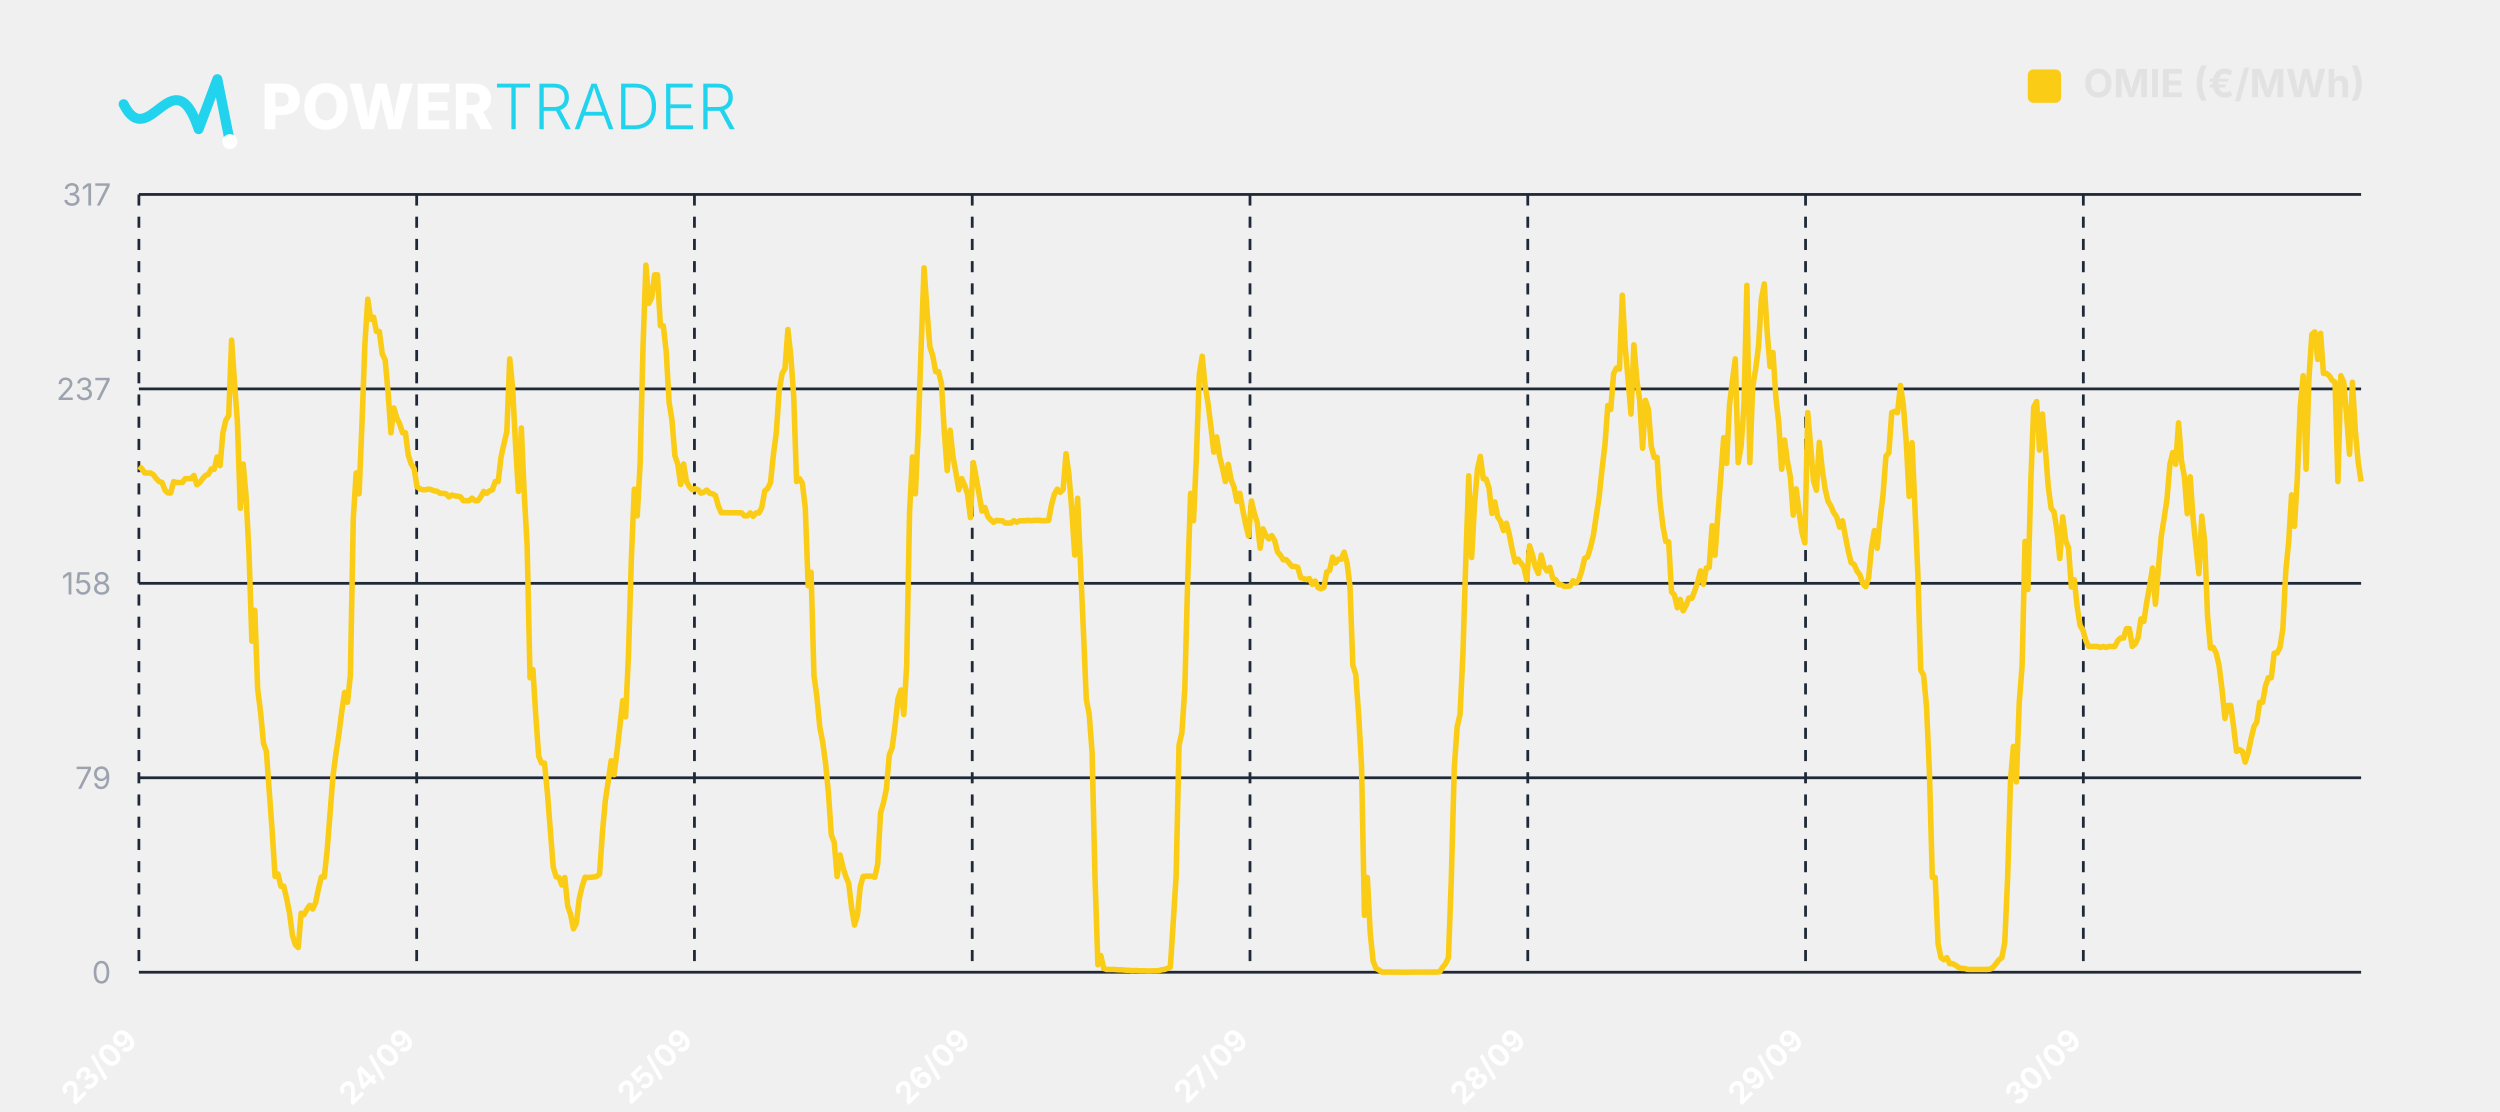
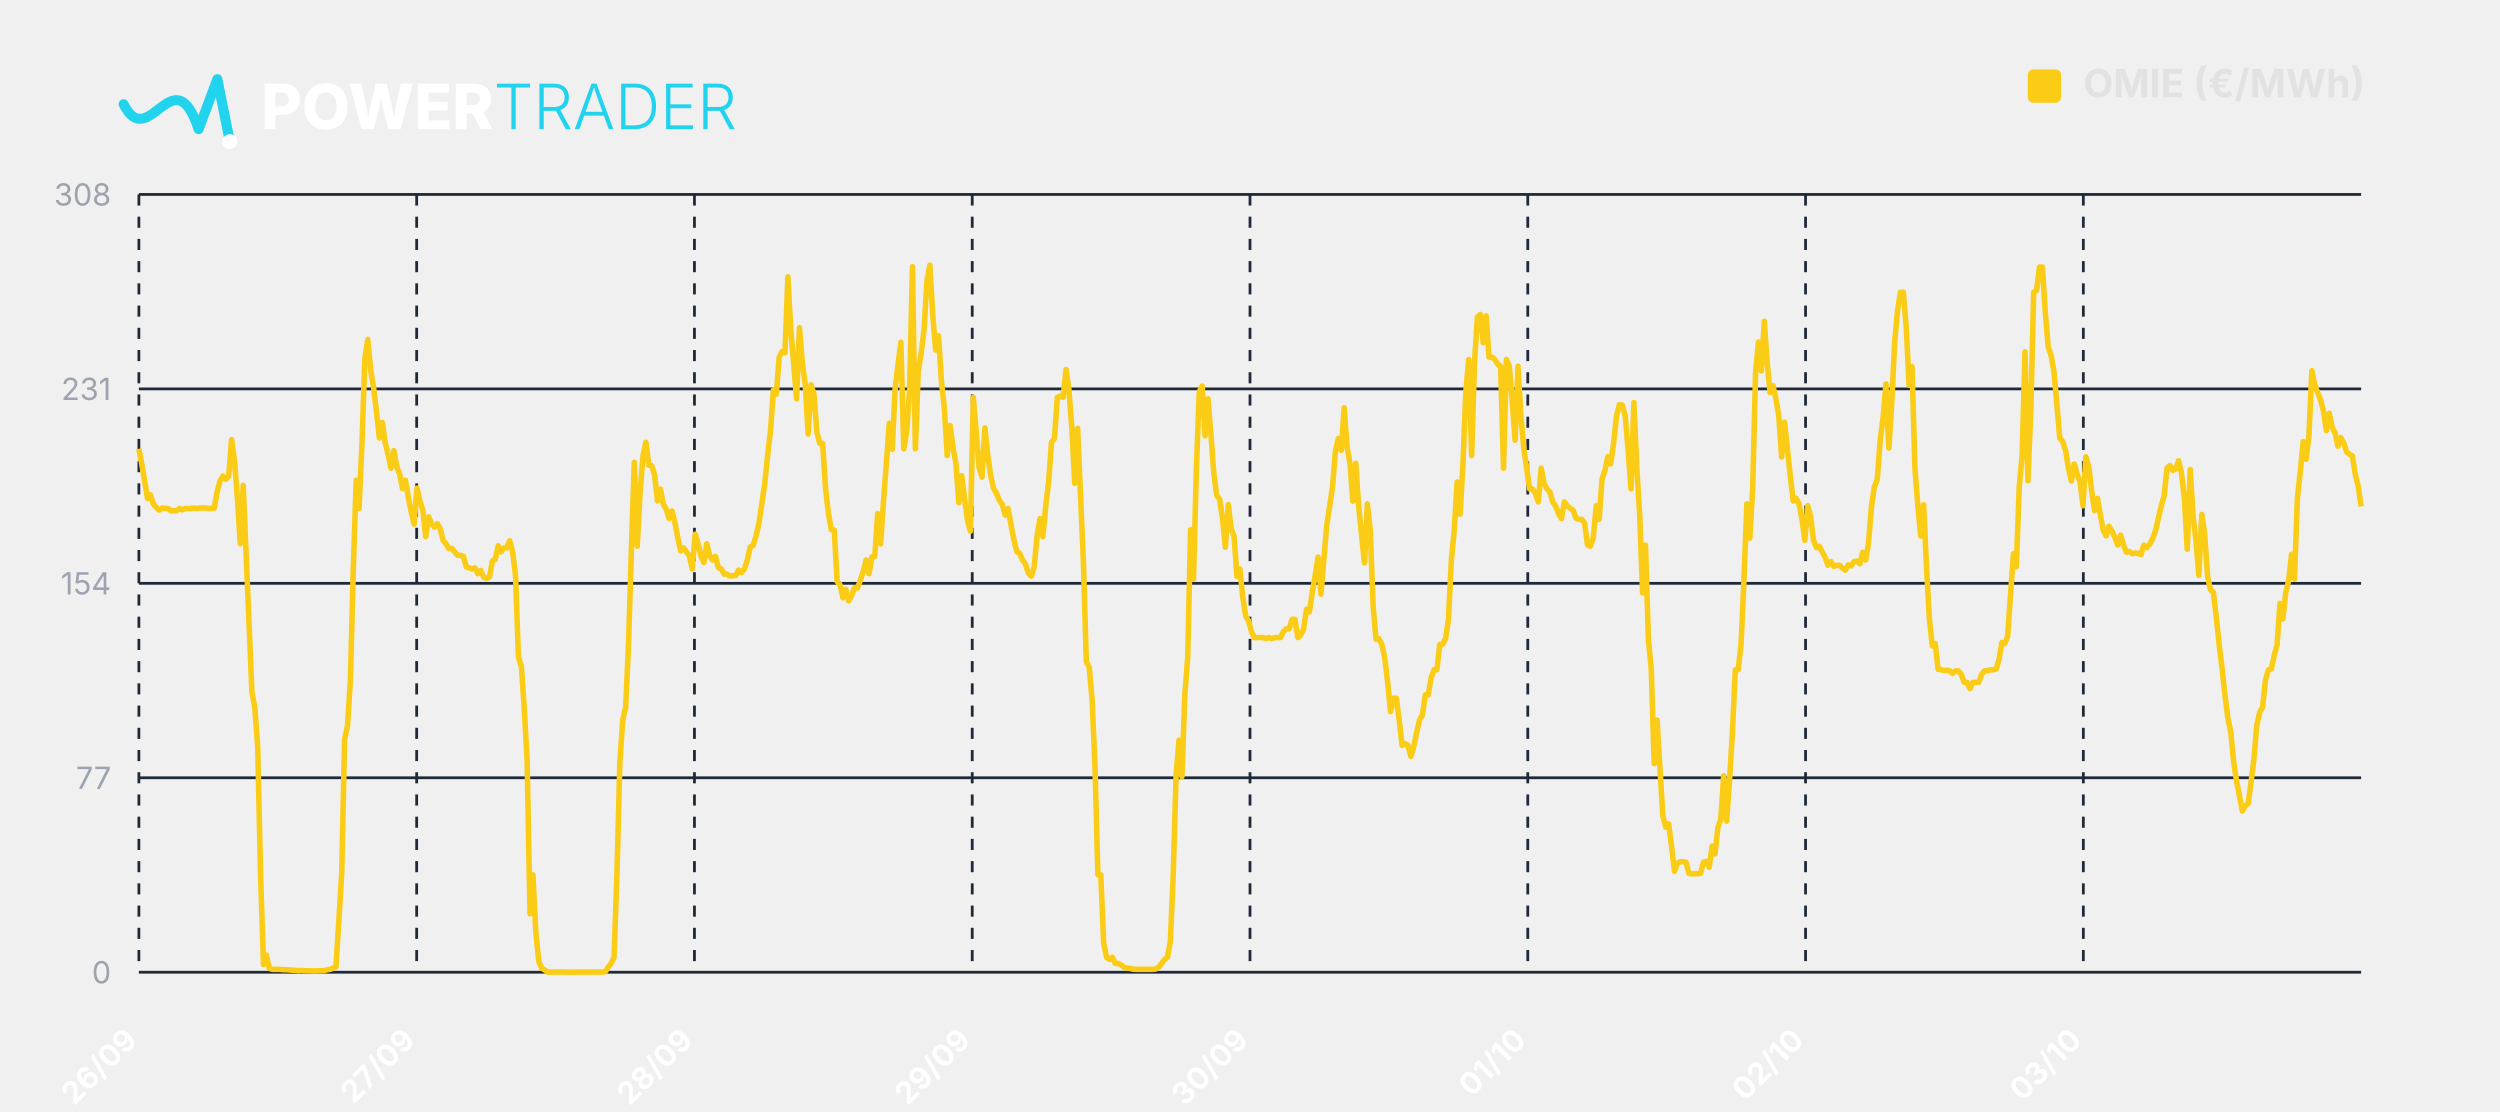
<svg xmlns="http://www.w3.org/2000/svg" viewBox="0 0 900 400" style="font-family: 'Inter', sans-serif; background: #0b0f19;">
  <g transform="translate(40, 15) scale(0.45)">
    <path d="M10 50 C30 90 50 10 70 70 L85 30 L95 80" stroke="#22d3ee" stroke-width="8" stroke-linecap="round" stroke-linejoin="round" fill="none" />
    <circle cx="95" cy="80" r="6" fill="#ffffff" />
    <text x="120" y="70" font-family="'Inter', sans-serif" font-weight="800" font-size="50" fill="#ffffff">POWER<tspan fill="#22d3ee" font-weight="300">TRADER</tspan>
    </text>
  </g>
  <rect x="730" y="25" width="12" height="12" fill="#facc15" rx="2" />
  <text x="750" y="35" font-size="14" font-weight="bold" fill="#e2e2e2">OMIE (€/MWh)</text>
  <line x1="50" y1="350.0" x2="850" y2="350.0" stroke="#1f2937" stroke-width="1" />
  <text x="40" y="354.0" text-anchor="end" font-size="11" fill="#9ca3af">0</text>
  <line x1="50" y1="280.0" x2="850" y2="280.0" stroke="#1f2937" stroke-width="1" />
-   <text x="40" y="284.0" text-anchor="end" font-size="11" fill="#9ca3af">79</text>
+   <text x="40" y="284.0" text-anchor="end" font-size="11" fill="#9ca3af">77</text>
  <line x1="50" y1="210.0" x2="850" y2="210.0" stroke="#1f2937" stroke-width="1" />
-   <text x="40" y="214.0" text-anchor="end" font-size="11" fill="#9ca3af">158</text>
+   <text x="40" y="214.0" text-anchor="end" font-size="11" fill="#9ca3af">154</text>
  <line x1="50" y1="140.0" x2="850" y2="140.0" stroke="#1f2937" stroke-width="1" />
-   <text x="40" y="144.0" text-anchor="end" font-size="11" fill="#9ca3af">237</text>
+   <text x="40" y="144.0" text-anchor="end" font-size="11" fill="#9ca3af">231</text>
  <line x1="50" y1="70.0" x2="850" y2="70.0" stroke="#1f2937" stroke-width="1" />
-   <text x="40" y="74.0" text-anchor="end" font-size="11" fill="#9ca3af">317</text>
+   <text x="40" y="74.0" text-anchor="end" font-size="11" fill="#9ca3af">308</text>
  <line x1="50.0" y1="70" x2="50.0" y2="350" stroke="#1f2937" stroke-width="1" stroke-dasharray="4,4" />
-   <text x="50.0" y="375" text-anchor="end" transform="rotate(-45, 50.0, 375)" font-size="11" font-weight="bold" fill="#ffffff">23/09</text>
+   <text x="50.0" y="375" text-anchor="end" transform="rotate(-45, 50.0, 375)" font-size="11" font-weight="bold" fill="#ffffff">26/09</text>
  <line x1="150.0" y1="70" x2="150.0" y2="350" stroke="#1f2937" stroke-width="1" stroke-dasharray="4,4" />
-   <text x="150.0" y="375" text-anchor="end" transform="rotate(-45, 150.0, 375)" font-size="11" font-weight="bold" fill="#ffffff">24/09</text>
+   <text x="150.0" y="375" text-anchor="end" transform="rotate(-45, 150.0, 375)" font-size="11" font-weight="bold" fill="#ffffff">27/09</text>
  <line x1="250.0" y1="70" x2="250.0" y2="350" stroke="#1f2937" stroke-width="1" stroke-dasharray="4,4" />
-   <text x="250.0" y="375" text-anchor="end" transform="rotate(-45, 250.0, 375)" font-size="11" font-weight="bold" fill="#ffffff">25/09</text>
+   <text x="250.0" y="375" text-anchor="end" transform="rotate(-45, 250.0, 375)" font-size="11" font-weight="bold" fill="#ffffff">28/09</text>
  <line x1="350.0" y1="70" x2="350.0" y2="350" stroke="#1f2937" stroke-width="1" stroke-dasharray="4,4" />
-   <text x="350.0" y="375" text-anchor="end" transform="rotate(-45, 350.0, 375)" font-size="11" font-weight="bold" fill="#ffffff">26/09</text>
+   <text x="350.0" y="375" text-anchor="end" transform="rotate(-45, 350.0, 375)" font-size="11" font-weight="bold" fill="#ffffff">29/09</text>
  <line x1="450.0" y1="70" x2="450.0" y2="350" stroke="#1f2937" stroke-width="1" stroke-dasharray="4,4" />
-   <text x="450.0" y="375" text-anchor="end" transform="rotate(-45, 450.0, 375)" font-size="11" font-weight="bold" fill="#ffffff">27/09</text>
+   <text x="450.0" y="375" text-anchor="end" transform="rotate(-45, 450.0, 375)" font-size="11" font-weight="bold" fill="#ffffff">30/09</text>
  <line x1="550.0" y1="70" x2="550.0" y2="350" stroke="#1f2937" stroke-width="1" stroke-dasharray="4,4" />
-   <text x="550.0" y="375" text-anchor="end" transform="rotate(-45, 550.0, 375)" font-size="11" font-weight="bold" fill="#ffffff">28/09</text>
+   <text x="550.0" y="375" text-anchor="end" transform="rotate(-45, 550.0, 375)" font-size="11" font-weight="bold" fill="#ffffff">01/10</text>
  <line x1="650.0" y1="70" x2="650.0" y2="350" stroke="#1f2937" stroke-width="1" stroke-dasharray="4,4" />
-   <text x="650.0" y="375" text-anchor="end" transform="rotate(-45, 650.0, 375)" font-size="11" font-weight="bold" fill="#ffffff">29/09</text>
+   <text x="650.0" y="375" text-anchor="end" transform="rotate(-45, 650.0, 375)" font-size="11" font-weight="bold" fill="#ffffff">02/10</text>
  <line x1="750.0" y1="70" x2="750.0" y2="350" stroke="#1f2937" stroke-width="1" stroke-dasharray="4,4" />
-   <text x="750.0" y="375" text-anchor="end" transform="rotate(-45, 750.0, 375)" font-size="11" font-weight="bold" fill="#ffffff">30/09</text>
-   <polyline points="50.0,167.896 51.043,168.726 52.086,170.262 53.129,170.262 54.172,170.262 55.215,170.916 56.258,172.311 57.301,173.353 58.344,173.706 59.387,176.443 60.43,177.441 61.473,177.441 62.516,173.397 63.559,173.706 64.602,173.706 65.645,173.706 66.688,172.311 67.731,172.311 68.774,172.311 69.817,171.163 70.86,174.501 71.904,173.706 72.947,172.311 73.99,171.163 75.033,170.704 76.076,168.832 77.119,168.938 78.162,164.514 79.205,167.614 80.248,155.8 81.291,151.279 82.334,149.601 83.377,122.45 84.42,137.593 85.463,151.888 86.506,182.959 87.549,167.066 88.592,178.757 89.635,199.118 90.678,230.807 91.721,219.708 92.764,248.166 93.807,256.351 94.85,267.564 95.893,270.478 96.936,284.968 97.979,299.095 99.022,315.518 100.065,314.626 101.108,319.041 102.151,319.041 103.194,323.456 104.237,328.745 105.28,336.7 106.323,340.144 107.366,341.097 108.409,328.745 109.452,329.301 110.495,327.358 111.538,325.901 112.581,327.244 113.625,324.974 114.668,319.853 115.711,315.712 116.754,315.712 117.797,305.796 118.84,292.552 119.883,279.308 120.926,271.449 121.969,264.474 123.012,256.351 124.055,249.287 125.098,252.793 126.141,243.124 127.184,186.597 128.227,170.262 129.27,177.768 130.313,152.577 131.356,123.898 132.399,107.696 133.442,114.928 134.485,114.186 135.528,119.316 136.571,119.342 137.614,127.421 138.657,129.549 139.7,141.284 140.743,155.8 141.786,146.864 142.829,150.396 143.872,152.577 144.915,155.8 145.958,155.8 147.001,163.967 148.044,167.066 149.087,168.726 150.13,175.242 151.173,176.002 152.216,176.311 153.259,176.311 154.302,176.072 155.346,176.311 156.389,176.726 157.432,176.902 158.475,177.609 159.518,177.609 160.561,177.768 161.604,178.862 162.647,178.209 163.69,178.509 164.733,178.651 165.776,178.862 166.819,180.258 167.862,180.258 168.905,180.258 169.948,179.33 170.991,180.258 172.034,180.258 173.077,178.862 174.12,176.902 175.163,177.609 176.206,176.735 177.249,176.311 178.292,173.353 179.335,173.353 180.378,164.523 181.421,159.782 182.464,155.323 183.507,129.205 184.55,139.774 185.593,160.135 186.636,176.902 187.679,154.069 188.722,177.776 189.765,196.31 190.808,243.989 191.851,241.076 192.894,257.764 193.937,272.306 194.98,274.716 196.023,274.716 197.066,285.444 198.11,298.742 199.153,312.101 200.196,315.615 201.239,315.906 202.282,318.617 203.325,315.906 204.368,326.105 205.411,329.195 206.454,334.387 207.497,332.285 208.54,323.456 209.583,319.05 210.626,315.809 211.669,315.906 212.712,315.809 213.755,315.712 214.798,315.518 215.841,314.626 216.884,299.616 217.927,288.137 218.97,281.188 220.013,273.851 221.056,278.902 222.099,270.628 223.142,261.64 224.185,252.201 225.228,258.064 226.271,235.16 227.314,200.433 228.357,176.072 229.4,185.714 230.443,167.119 231.486,124.87 232.529,95.449 233.572,109.206 234.615,107.131 235.658,98.937 236.701,98.937 237.744,117.285 238.787,117.285 239.831,126.547 240.874,144.851 241.917,151.279 242.96,164.073 244.003,167.119 245.046,174.412 246.089,167.031 247.132,173.353 248.175,175.242 249.218,176.311 250.261,175.896 251.304,176.311 252.347,177.556 253.39,177.167 254.433,176.443 255.476,177.556 256.519,177.776 257.562,178.386 258.605,182.182 259.648,184.558 260.691,184.558 261.734,184.558 262.777,184.593 263.82,184.593 264.863,184.593 265.906,184.593 266.949,184.628 267.992,185.714 269.035,185.714 270.078,184.628 271.121,185.891 272.164,184.655 273.207,184.655 274.25,182.712 275.293,176.726 276.336,175.896 277.379,173.741 278.422,163.693 279.465,155.755 280.508,140.666 281.551,134.529 282.595,132.684 283.638,118.618 284.681,128.057 285.724,142.449 286.767,173.353 287.81,172.311 288.853,173.971 289.896,182.827 290.939,210.879 291.982,206.022 293.025,243.124 294.068,250.762 295.111,261.64 296.154,267.043 297.197,274.716 298.24,285.586 299.283,300.605 300.326,303.254 301.369,315.518 302.412,307.774 303.455,312.198 304.498,315.518 305.541,318.052 306.584,326.864 307.627,333.018 308.67,329.53 309.713,319.041 310.756,315.518 311.799,315.421 312.842,315.421 313.885,315.421 314.928,315.809 315.971,311.085 317.014,292.552 318.057,289.02 319.1,284.067 320.143,271.767 321.186,269.154 322.229,261.075 323.272,251.565 324.316,248.404 325.359,257.234 326.402,239.575 327.445,184.257 328.488,164.514 329.531,177.768 330.574,154.82 331.617,124.702 332.66,96.421 333.703,111.546 334.746,124.79 335.789,128.057 336.832,133.788 337.875,133.788 338.918,138.035 339.961,155.694 341.004,169.415 342.047,154.881 343.09,164.523 344.133,170.112 345.176,176.311 346.219,172.311 347.262,174.677 348.305,177.891 349.348,186.332 350.391,166.536 351.434,172.02 352.477,177.935 353.52,184.019 354.563,182.695 355.606,185.926 356.649,187.118 357.692,188.045 358.735,187.321 359.778,187.463 360.821,187.463 361.864,188.292 362.907,188.292 363.95,188.292 364.993,187.463 366.037,187.983 367.08,187.48 368.123,187.463 369.166,187.463 370.209,187.321 371.252,187.463 372.295,187.321 373.338,187.321 374.381,187.321 375.424,187.463 376.467,187.463 377.51,187.348 378.553,181.644 379.596,177.838 380.639,176.108 381.682,177.238 382.725,176.214 383.768,163.34 384.811,170.704 385.854,183.692 386.897,199.842 387.94,179.383 388.983,203.391 390.026,227.187 391.069,251.759 392.112,257.172 393.155,270.805 394.198,315.809 395.241,347.304 396.284,343.993 397.327,348.62 398.37,348.991 399.413,348.991 400.456,348.991 401.499,349.035 402.542,349.132 403.585,349.132 404.628,349.203 405.671,349.3 406.714,349.317 407.757,349.468 408.801,349.362 409.844,349.468 410.887,349.494 411.93,349.494 412.973,349.547 414.016,349.547 415.059,349.494 416.102,349.494 417.145,349.432 418.188,349.132 419.231,348.991 420.274,348.62 421.317,348.178 422.36,332.073 423.403,315.421 424.446,268.288 425.489,263.679 426.532,247.786 427.575,208.662 428.618,177.609 429.661,187.463 430.704,164.523 431.747,134.847 432.79,128.251 433.833,138.944 434.876,145.098 435.919,153.504 436.962,162.766 438.005,157.301 439.048,164.311 440.091,168.47 441.134,173.353 442.177,167.172 443.22,172.805 444.263,175.357 445.306,180.514 446.349,177.591 447.392,183.551 448.435,188.76 449.478,192.955 450.522,180.355 451.565,184.831 452.608,188.063 453.651,197.343 454.694,190.394 455.737,192.778 456.78,193.996 457.823,192.778 458.866,194.544 459.909,198.685 460.952,199.868 461.995,201.537 463.038,201.466 464.081,202.685 465.124,203.903 466.167,203.912 467.21,204.256 468.253,207.938 469.296,208.283 470.339,208.671 471.382,208.283 472.425,210.366 473.468,209.201 474.511,211.532 475.554,211.982 476.597,211.505 477.64,205.855 478.683,205.342 479.726,200.539 480.769,202.685 481.812,201.29 482.855,201.29 483.898,198.782 484.941,202.685 485.984,210.967 487.027,239.486 488.07,242.771 489.113,257.402 490.156,275.847 491.199,329.513 492.243,315.906 493.286,335.949 494.329,345.998 495.372,348.62 496.415,349.159 497.458,349.944 498.501,349.944 499.544,349.944 500.587,349.953 501.63,349.953 502.673,349.953 503.716,349.953 504.759,350.006 505.802,350.006 506.845,349.989 507.888,349.962 508.931,349.953 509.974,349.953 511.017,349.953 512.06,349.953 513.103,349.953 514.146,349.953 515.189,349.944 516.232,349.944 517.275,349.944 518.318,349.812 519.361,348.187 520.404,346.916 521.447,344.753 522.49,315.809 523.533,276.509 524.576,261.649 525.619,257.172 526.662,235.16 527.705,201.29 528.748,171.287 529.791,200.707 530.834,181.573 531.877,168.938 532.92,164.294 533.963,172.284 535.007,172.47 536.05,175.71 537.093,184.831 538.136,180.717 539.179,186.067 540.222,187.692 541.265,191.012 542.308,188.363 543.351,192.381 544.394,197.793 545.437,202.367 546.48,201.29 547.523,202.685 548.566,204.08 549.609,208.671 550.652,196.486 551.695,199.789 552.738,204.15 553.781,206.455 554.824,199.842 555.867,203.912 556.91,205.545 557.953,204.256 558.996,208.194 560.039,208.671 561.082,210.472 562.125,210.499 563.168,211.126 564.211,211.064 565.254,210.932 566.297,209.06 567.34,209.925 568.383,208.671 569.426,205.545 570.469,200.998 571.512,200.495 572.555,197.104 573.598,192.707 574.641,185.803 575.684,178.933 576.728,168.947 577.771,160.25 578.814,145.963 579.857,147.403 580.9,134.485 581.943,132.472 582.986,132.878 584.029,106.292 585.072,124.878 586.115,136.595 587.158,149.054 588.201,124.128 589.244,136.622 590.287,144.074 591.33,161.362 592.373,144.145 593.416,147.403 594.459,160.656 595.502,164.638 596.545,164.638 597.588,180.417 598.631,189.246 599.674,194.915 600.717,195.047 601.76,213.086 602.803,214.19 603.846,218.772 604.889,215.788 605.932,219.867 606.975,217.942 608.018,215.267 609.061,215.382 610.104,212.715 611.147,209.554 612.19,205.51 613.233,210.349 614.276,204.468 615.319,204.256 616.362,189.246 617.405,199.886 618.449,184.946 619.492,171.649 620.535,157.566 621.578,166.775 622.621,145.752 623.664,137.09 624.707,129.205 625.75,166.563 626.793,160.656 627.836,145.849 628.879,102.716 629.922,166.563 630.965,139.377 632.008,133.028 633.051,124.825 634.094,107.767 635.137,102.195 636.18,119.572 637.223,131.942 638.266,126.927 639.309,142.944 640.352,152.18 641.395,168.938 642.438,158.404 643.481,166.148 644.524,171.596 645.567,185.432 646.61,175.993 647.653,184.143 648.696,191.683 649.739,195.427 650.782,148.542 651.825,160.656 652.868,173.132 653.911,176.479 654.954,159.234 655.997,168.912 657.04,175.984 658.083,180.417 659.126,182.182 660.169,184.593 661.213,186.076 662.256,189.776 663.299,187.471 664.342,193.149 665.385,198.385 666.428,202.579 667.471,203.197 668.514,205.554 669.557,206.949 670.6,210.075 671.643,211.232 672.686,208.053 673.729,197.246 674.772,191.012 675.815,197.369 676.858,186.597 677.901,178.103 678.944,164.197 679.987,162.978 681.03,148.542 682.073,148.065 683.116,148.542 684.159,138.767 685.202,145.849 686.245,159.12 687.288,178.686 688.331,159.376 689.374,182.686 690.417,206.27 691.46,241.164 692.503,243.124 693.546,254.461 694.589,277.93 695.632,315.809 696.675,315.906 697.718,339.835 698.761,344.753 699.804,345.521 700.847,344.753 701.89,346.916 702.934,346.916 703.977,347.463 705.02,348.214 706.063,348.62 707.106,348.629 708.149,348.929 709.192,348.991 710.235,348.991 711.278,348.991 712.321,348.991 713.364,348.991 714.407,348.991 715.45,348.982 716.493,348.885 717.536,348.178 718.579,346.916 719.622,345.521 720.665,344.753 721.708,339.322 722.751,315.906 723.794,280.72 724.837,268.712 725.88,281.471 726.923,252.987 727.966,239.575 729.009,194.923 730.052,212.212 731.095,173.353 732.138,146.511 733.181,144.56 734.224,162.033 735.267,149.027 736.31,161.362 737.353,174.995 738.396,182.942 739.439,184.257 740.482,190.818 741.525,201.042 742.568,186.076 743.611,194.544 744.654,197.193 745.698,211.302 746.741,208.68 747.784,218.463 748.827,225.174 749.87,226.86 750.913,230.657 751.956,232.714 752.999,232.714 754.042,232.714 755.085,232.714 756.128,233.085 757.171,232.714 758.214,233.085 759.257,232.714 760.3,232.714 761.343,232.714 762.386,230.657 763.429,229.686 764.472,229.686 765.515,226.321 766.558,226.321 767.601,232.714 768.644,231.849 769.687,229.686 770.73,222.798 771.773,223.734 772.816,216.847 773.859,211.002 774.902,204.495 775.945,217.501 776.988,205.139 778.031,193.193 779.074,186.606 780.117,179.64 781.16,167.172 782.203,162.925 783.246,167.11 784.289,152.215 785.332,165.865 786.375,171.64 787.419,184.92 788.462,171.64 789.505,186.606 790.548,196.716 791.591,206.543 792.634,185.829 793.677,194.985 794.72,221.827 795.763,233.323 796.806,233.085 797.849,235.16 798.892,239.76 799.935,248.272 800.978,258.638 802.021,253.967 803.064,253.967 804.107,261.649 805.15,270.487 806.193,269.86 807.236,270.478 808.279,274.363 809.322,271.008 810.365,266.072 811.408,261.649 812.451,259.883 813.494,252.819 814.537,252.819 815.58,246.903 816.623,243.989 817.666,243.989 818.709,235.16 819.752,235.036 820.795,233.085 821.838,226.321 822.881,205.572 823.924,195.012 824.967,178.174 826.01,189.467 827.053,171.931 828.096,146.334 829.14,135.253 830.183,168.912 831.226,136.083 832.269,120.375 833.312,119.466 834.355,129.39 835.398,119.978 836.441,134.423 837.484,134.423 838.527,135.253 839.57,136.913 840.613,137.62 841.656,173.353 842.699,135.253 843.742,137.531 844.785,149.831 845.828,163.526 846.871,137.62 847.914,154.978 848.957,166.457 850.0,173.353" fill="none" stroke="#facc15" stroke-width="2" stroke-linejoin="round" />
+   <text x="750.0" y="375" text-anchor="end" transform="rotate(-45, 750.0, 375)" font-size="11" font-weight="bold" fill="#ffffff">03/10</text>
+   <polyline points="50.0,161.542 51.043,167.174 52.086,173.251 53.129,179.501 54.172,178.14 55.215,181.46 56.258,182.684 57.301,183.636 58.344,182.893 59.387,183.038 60.43,183.038 61.473,183.89 62.516,183.89 63.559,183.89 64.602,183.038 65.645,183.573 66.688,183.056 67.731,183.038 68.774,183.038 69.817,182.893 70.86,183.038 71.904,182.893 72.947,182.893 73.99,182.893 75.033,183.038 76.076,183.038 77.119,182.92 78.162,177.061 79.205,173.152 80.248,171.374 81.291,172.535 82.334,171.483 83.377,158.259 84.42,165.823 85.463,179.165 86.506,195.754 87.549,174.739 88.592,199.4 89.635,223.843 90.678,249.085 91.721,254.645 92.764,268.649 93.807,314.878 94.85,347.231 95.893,343.83 96.936,348.582 97.979,348.963 99.022,348.963 100.065,348.963 101.108,349.009 102.151,349.108 103.194,349.108 104.237,349.181 105.28,349.281 106.323,349.299 107.366,349.453 108.409,349.344 109.452,349.453 110.495,349.48 111.538,349.48 112.581,349.535 113.625,349.535 114.668,349.48 115.711,349.48 116.754,349.417 117.797,349.108 118.84,348.963 119.883,348.582 120.926,348.129 121.969,331.585 123.012,314.479 124.055,266.064 125.098,261.33 126.141,245.004 127.184,204.815 128.227,172.916 129.27,183.038 130.313,159.474 131.356,128.99 132.399,122.215 133.442,133.198 134.485,139.52 135.528,148.155 136.571,157.669 137.614,152.055 138.657,159.256 139.7,163.528 140.743,168.544 141.786,162.195 142.829,167.982 143.872,170.603 144.915,175.9 145.958,172.898 147.001,179.02 148.044,184.371 149.087,188.679 150.13,175.736 151.173,180.335 152.216,183.655 153.259,193.187 154.302,186.049 155.346,188.498 156.389,189.75 157.432,188.498 158.475,190.312 159.518,194.566 160.561,195.781 161.604,197.495 162.647,197.423 163.69,198.674 164.733,199.926 165.776,199.935 166.819,200.289 167.862,204.071 168.905,204.425 169.948,204.824 170.991,204.425 172.034,206.565 173.077,205.368 174.12,207.762 175.163,208.225 176.206,207.735 177.249,201.93 178.292,201.404 179.335,196.47 180.378,198.674 181.421,197.241 182.464,197.241 183.507,194.665 184.55,198.674 185.593,207.182 186.636,236.478 187.679,239.852 188.722,254.881 189.765,273.828 190.808,328.955 191.851,314.978 192.894,335.567 193.937,345.889 194.98,348.582 196.023,349.136 197.066,349.943 198.11,349.943 199.153,349.943 200.196,349.952 201.239,349.952 202.282,349.952 203.325,349.952 204.368,350.006 205.411,350.006 206.454,349.988 207.497,349.961 208.54,349.952 209.583,349.952 210.626,349.952 211.669,349.952 212.712,349.952 213.755,349.952 214.798,349.943 215.841,349.943 216.884,349.943 217.927,349.807 218.97,348.138 220.013,346.832 221.056,344.61 222.099,314.878 223.142,274.508 224.185,259.243 225.228,254.645 226.271,232.034 227.314,197.241 228.357,166.422 229.4,196.643 230.443,176.988 231.486,164.009 232.529,159.238 233.572,167.447 234.615,167.637 235.658,170.966 236.701,180.335 237.744,176.108 238.787,181.605 239.831,183.274 240.874,186.684 241.917,183.963 242.96,188.09 244.003,193.65 245.046,198.348 246.089,197.241 247.132,198.674 248.175,200.107 249.218,204.824 250.261,192.307 251.304,195.699 252.347,200.18 253.39,202.547 254.433,195.754 255.476,199.935 256.519,201.613 257.562,200.289 258.605,204.334 259.648,204.824 260.691,206.674 261.734,206.701 262.777,207.345 263.82,207.282 264.863,207.146 265.906,205.223 266.949,206.112 267.992,204.824 269.035,201.613 270.078,196.942 271.121,196.425 272.164,192.942 273.207,188.425 274.25,181.333 275.293,174.276 276.336,164.018 277.379,155.084 278.422,140.409 279.465,141.887 280.508,128.618 281.551,126.55 282.595,126.967 283.638,99.658 284.681,118.75 285.724,130.786 286.767,143.584 287.81,117.979 288.853,130.813 289.896,138.468 290.939,156.227 291.982,138.541 293.025,141.887 294.068,155.501 295.111,159.592 296.154,159.592 297.197,175.8 298.24,184.87 299.283,190.693 300.326,190.829 301.369,209.359 302.412,210.492 303.455,215.2 304.498,212.134 305.541,216.324 306.584,214.347 307.627,211.599 308.67,211.717 309.713,208.978 310.756,205.731 311.799,201.577 312.842,206.547 313.885,200.506 314.928,200.289 315.971,184.87 317.014,195.799 318.057,180.453 319.1,166.794 320.143,152.327 321.186,161.787 322.229,140.191 323.272,131.294 324.316,123.194 325.359,161.569 326.402,155.501 327.445,140.291 328.488,95.984 329.531,161.569 330.574,133.643 331.617,127.122 332.66,118.696 333.703,101.172 334.746,95.449 335.789,113.299 336.832,126.006 337.875,120.854 338.918,137.307 339.961,146.794 341.004,164.009 342.047,153.189 343.09,161.143 344.133,166.739 345.176,180.952 346.219,171.256 347.262,179.627 348.305,187.373 349.348,191.219 350.391,143.057 351.434,155.501 352.477,168.317 353.52,171.755 354.563,154.041 355.606,163.982 356.649,171.247 357.692,175.8 358.735,177.614 359.778,180.09 360.821,181.614 361.864,185.414 362.907,183.047 363.95,188.879 364.993,194.257 366.037,198.566 367.08,199.2 368.123,201.622 369.166,203.055 370.209,206.266 371.252,207.454 372.295,204.189 373.338,193.087 374.381,186.684 375.424,193.214 376.467,182.149 377.51,173.424 378.553,159.138 379.596,157.887 380.639,143.057 381.682,142.568 382.725,143.057 383.768,133.017 384.811,140.291 385.854,153.923 386.897,174.022 387.94,154.186 388.983,178.131 390.026,202.357 391.069,238.201 392.112,240.215 393.155,251.861 394.198,275.968 395.241,314.878 396.284,314.978 397.327,339.558 398.37,344.61 399.413,345.399 400.456,344.61 401.499,346.832 402.542,346.832 403.585,347.394 404.628,348.165 405.671,348.582 406.714,348.591 407.757,348.9 408.801,348.963 409.844,348.963 410.887,348.963 411.93,348.963 412.973,348.963 414.016,348.963 415.059,348.954 416.102,348.854 417.145,348.129 418.188,346.832 419.231,345.399 420.274,344.61 421.317,339.032 422.36,314.978 423.403,278.835 424.446,266.499 425.489,279.605 426.532,250.346 427.575,236.569 428.618,190.702 429.661,208.461 430.704,168.544 431.747,140.971 432.79,138.967 433.833,156.916 434.876,143.556 435.919,156.227 436.962,170.231 438.005,178.394 439.048,179.745 440.091,186.484 441.134,196.987 442.177,181.614 443.22,190.312 444.263,193.033 445.306,207.527 446.349,204.833 447.392,214.882 448.435,221.776 449.478,223.508 450.522,227.408 451.565,229.521 452.608,229.521 453.651,229.521 454.694,229.521 455.737,229.902 456.78,229.521 457.823,229.902 458.866,229.521 459.909,229.521 460.952,229.521 461.995,227.408 463.038,226.41 464.081,226.41 465.124,222.955 466.167,222.955 467.21,229.521 468.253,228.632 469.296,226.41 470.339,219.336 471.382,220.297 472.425,213.223 473.468,207.218 474.511,200.534 475.554,213.894 476.597,201.196 477.64,188.924 478.683,182.158 479.726,175.002 480.769,162.195 481.812,157.832 482.855,162.132 483.898,146.831 484.941,160.853 485.984,166.784 487.027,180.426 488.07,166.784 489.113,182.158 490.156,192.543 491.199,202.638 492.243,181.36 493.286,190.765 494.329,218.338 495.372,230.147 496.415,229.902 497.458,232.034 498.501,236.759 499.544,245.502 500.587,256.151 501.63,251.353 502.673,251.353 503.716,259.243 504.759,268.322 505.802,267.678 506.845,268.313 507.888,272.304 508.931,268.858 509.974,263.787 511.017,259.243 512.06,257.429 513.103,250.173 514.146,250.173 515.189,244.097 516.232,241.104 517.275,241.104 518.318,232.034 519.361,231.907 520.404,229.902 521.447,222.955 522.49,201.64 523.533,190.793 524.576,173.496 525.619,185.097 526.662,167.084 527.705,140.79 528.748,129.407 529.791,163.982 530.834,130.26 531.877,114.124 532.92,113.19 533.963,123.385 535.007,113.716 536.05,128.555 537.093,128.555 538.136,129.407 539.179,131.112 540.222,131.838 541.265,168.544 542.308,129.407 543.351,131.747 544.394,144.382 545.437,158.449 546.48,131.838 547.523,149.669 548.566,161.46 549.609,168.544 550.652,176.009 551.695,176.009 552.738,177.614 553.781,180.671 554.824,168.544 555.867,173.986 556.91,176.009 557.953,177.16 558.996,180.671 560.039,182.149 561.082,184.87 562.125,186.684 563.168,180.671 564.211,182.149 565.254,182.929 566.297,183.664 567.34,186.53 568.383,186.983 569.426,186.983 570.469,188.326 571.512,196.207 572.555,196.634 573.598,193.45 574.641,182.058 575.684,186.983 576.728,172.508 577.771,169.406 578.814,164.39 579.857,166.957 580.9,159.474 581.943,149.669 582.986,145.697 584.029,145.869 585.072,149.679 586.115,161.778 587.158,176.009 588.201,144.908 589.244,168.544 590.287,185.097 591.33,213.44 592.373,196.244 593.416,229.902 594.459,241.094 595.502,274.898 596.545,259.243 597.588,276.685 598.631,293.709 599.674,297.791 600.717,296.612 601.76,304.593 602.803,313.645 603.846,310.743 604.889,310.207 605.932,310.207 606.975,310.407 608.018,314.416 609.061,314.615 610.104,314.516 611.147,314.516 612.19,314.416 613.233,310.443 614.276,310.08 615.319,312.203 616.362,304.593 617.405,307.414 618.449,297.791 619.492,294.979 620.535,279.27 621.578,295.614 622.621,281.011 623.664,263.778 624.707,241.104 625.75,241.104 626.793,231.789 627.836,208.452 628.879,181.36 629.922,193.749 630.965,176.009 632.008,134.16 633.051,123.14 634.094,133.525 635.137,115.648 636.18,130.432 637.223,141.325 638.266,138.849 639.309,143.511 640.352,149.488 641.395,164.535 642.438,151.973 643.481,161.742 644.524,171.537 645.567,180.38 646.61,179.364 647.653,181.36 648.696,186.829 649.739,194.502 650.782,182.049 651.825,185.995 652.868,194.557 653.911,197.16 654.954,196.661 655.997,198.738 657.04,200.543 658.083,203.509 659.126,202.148 660.169,203.917 661.213,203.527 662.256,203.491 663.299,204.561 664.342,205.268 665.385,203.354 666.428,203.735 667.471,202.175 668.514,201.994 669.557,202.964 670.6,198.838 671.643,201.604 672.686,195.309 673.729,182.294 674.772,175.247 675.815,172.58 676.858,158.694 677.901,150.395 678.944,138.205 679.987,161.297 681.03,144.971 682.073,123.194 683.116,111.73 684.159,105.245 685.202,105.245 686.245,117.934 687.288,138.704 688.331,131.974 689.374,168.544 690.417,181.913 691.46,192.96 692.503,181.723 693.546,204.361 694.589,222.964 695.632,232.551 696.675,231.689 697.718,240.922 698.761,241.104 699.804,241.394 700.847,241.276 701.89,241.512 702.934,242.464 703.977,241.512 705.02,241.512 706.063,242.827 707.106,245.62 708.149,245.639 709.192,247.906 710.235,245.639 711.278,245.62 712.321,245.639 713.364,242.827 714.407,241.512 715.45,241.394 716.493,241.158 717.536,241.104 718.579,240.922 719.622,237.485 720.665,231.281 721.708,231.689 722.751,229.104 723.794,213.894 724.837,199.346 725.88,203.998 726.923,175.247 727.966,164.009 729.009,126.641 730.052,173.079 731.095,147.257 732.138,105.245 733.181,104.492 734.224,96.139 735.267,96.139 736.31,112.474 737.353,124.936 738.396,127.929 739.439,133.951 740.482,145.878 741.525,157.733 742.568,158.993 743.611,162.195 744.654,168.544 745.698,173.179 746.741,167.075 747.784,170.793 748.827,173.487 749.87,182.058 750.913,164.453 751.956,167.855 752.999,176.816 754.042,183.845 755.085,179.428 756.128,185.342 757.171,190.874 758.214,192.897 759.257,189.441 760.3,191.228 761.343,193.396 762.386,196.207 763.429,192.67 764.472,196.298 765.515,198.81 766.558,198.475 767.601,199.346 768.644,199.101 769.687,199.164 770.73,199.654 771.773,196.271 772.816,197.151 773.859,195.935 774.902,194.031 775.945,191.219 776.988,186.684 778.031,182.149 779.074,178.521 780.117,168.544 781.16,167.564 782.203,169.333 783.246,168.807 784.289,165.877 785.332,170.304 786.375,179.428 787.419,197.713 788.462,168.988 789.505,185.786 790.548,194.484 791.591,207.082 792.634,185.205 793.677,192.071 794.72,207.545 795.763,212.252 796.806,213.186 797.849,222.057 798.892,232.025 799.935,240.55 800.978,250.173 802.021,258.445 803.064,263.416 804.107,274.2 805.15,281.165 806.193,286.453 807.236,291.95 808.279,290.081 809.322,289.256 810.365,281.673 811.408,273.238 812.451,261.048 813.494,256.432 814.537,254.527 815.58,244.732 816.623,241.104 817.666,240.831 818.709,236.115 819.752,232.025 820.795,217.25 821.838,222.782 822.881,213.186 823.924,208.932 824.967,199.563 826.01,208.452 827.053,179.428 828.096,169.895 829.14,158.993 830.183,165.36 831.226,156.681 832.269,133.443 833.312,138.477 834.355,141.334 835.398,143.892 836.441,148.01 837.484,155.003 838.527,148.762 839.57,153.851 840.613,155.828 841.656,160.644 842.699,157.533 843.742,159.474 844.785,162.73 845.828,163.556 846.871,164.19 847.914,170.802 848.957,175.029 850.0,182.276" fill="none" stroke="#facc15" stroke-width="2" stroke-linejoin="round" />
</svg>
